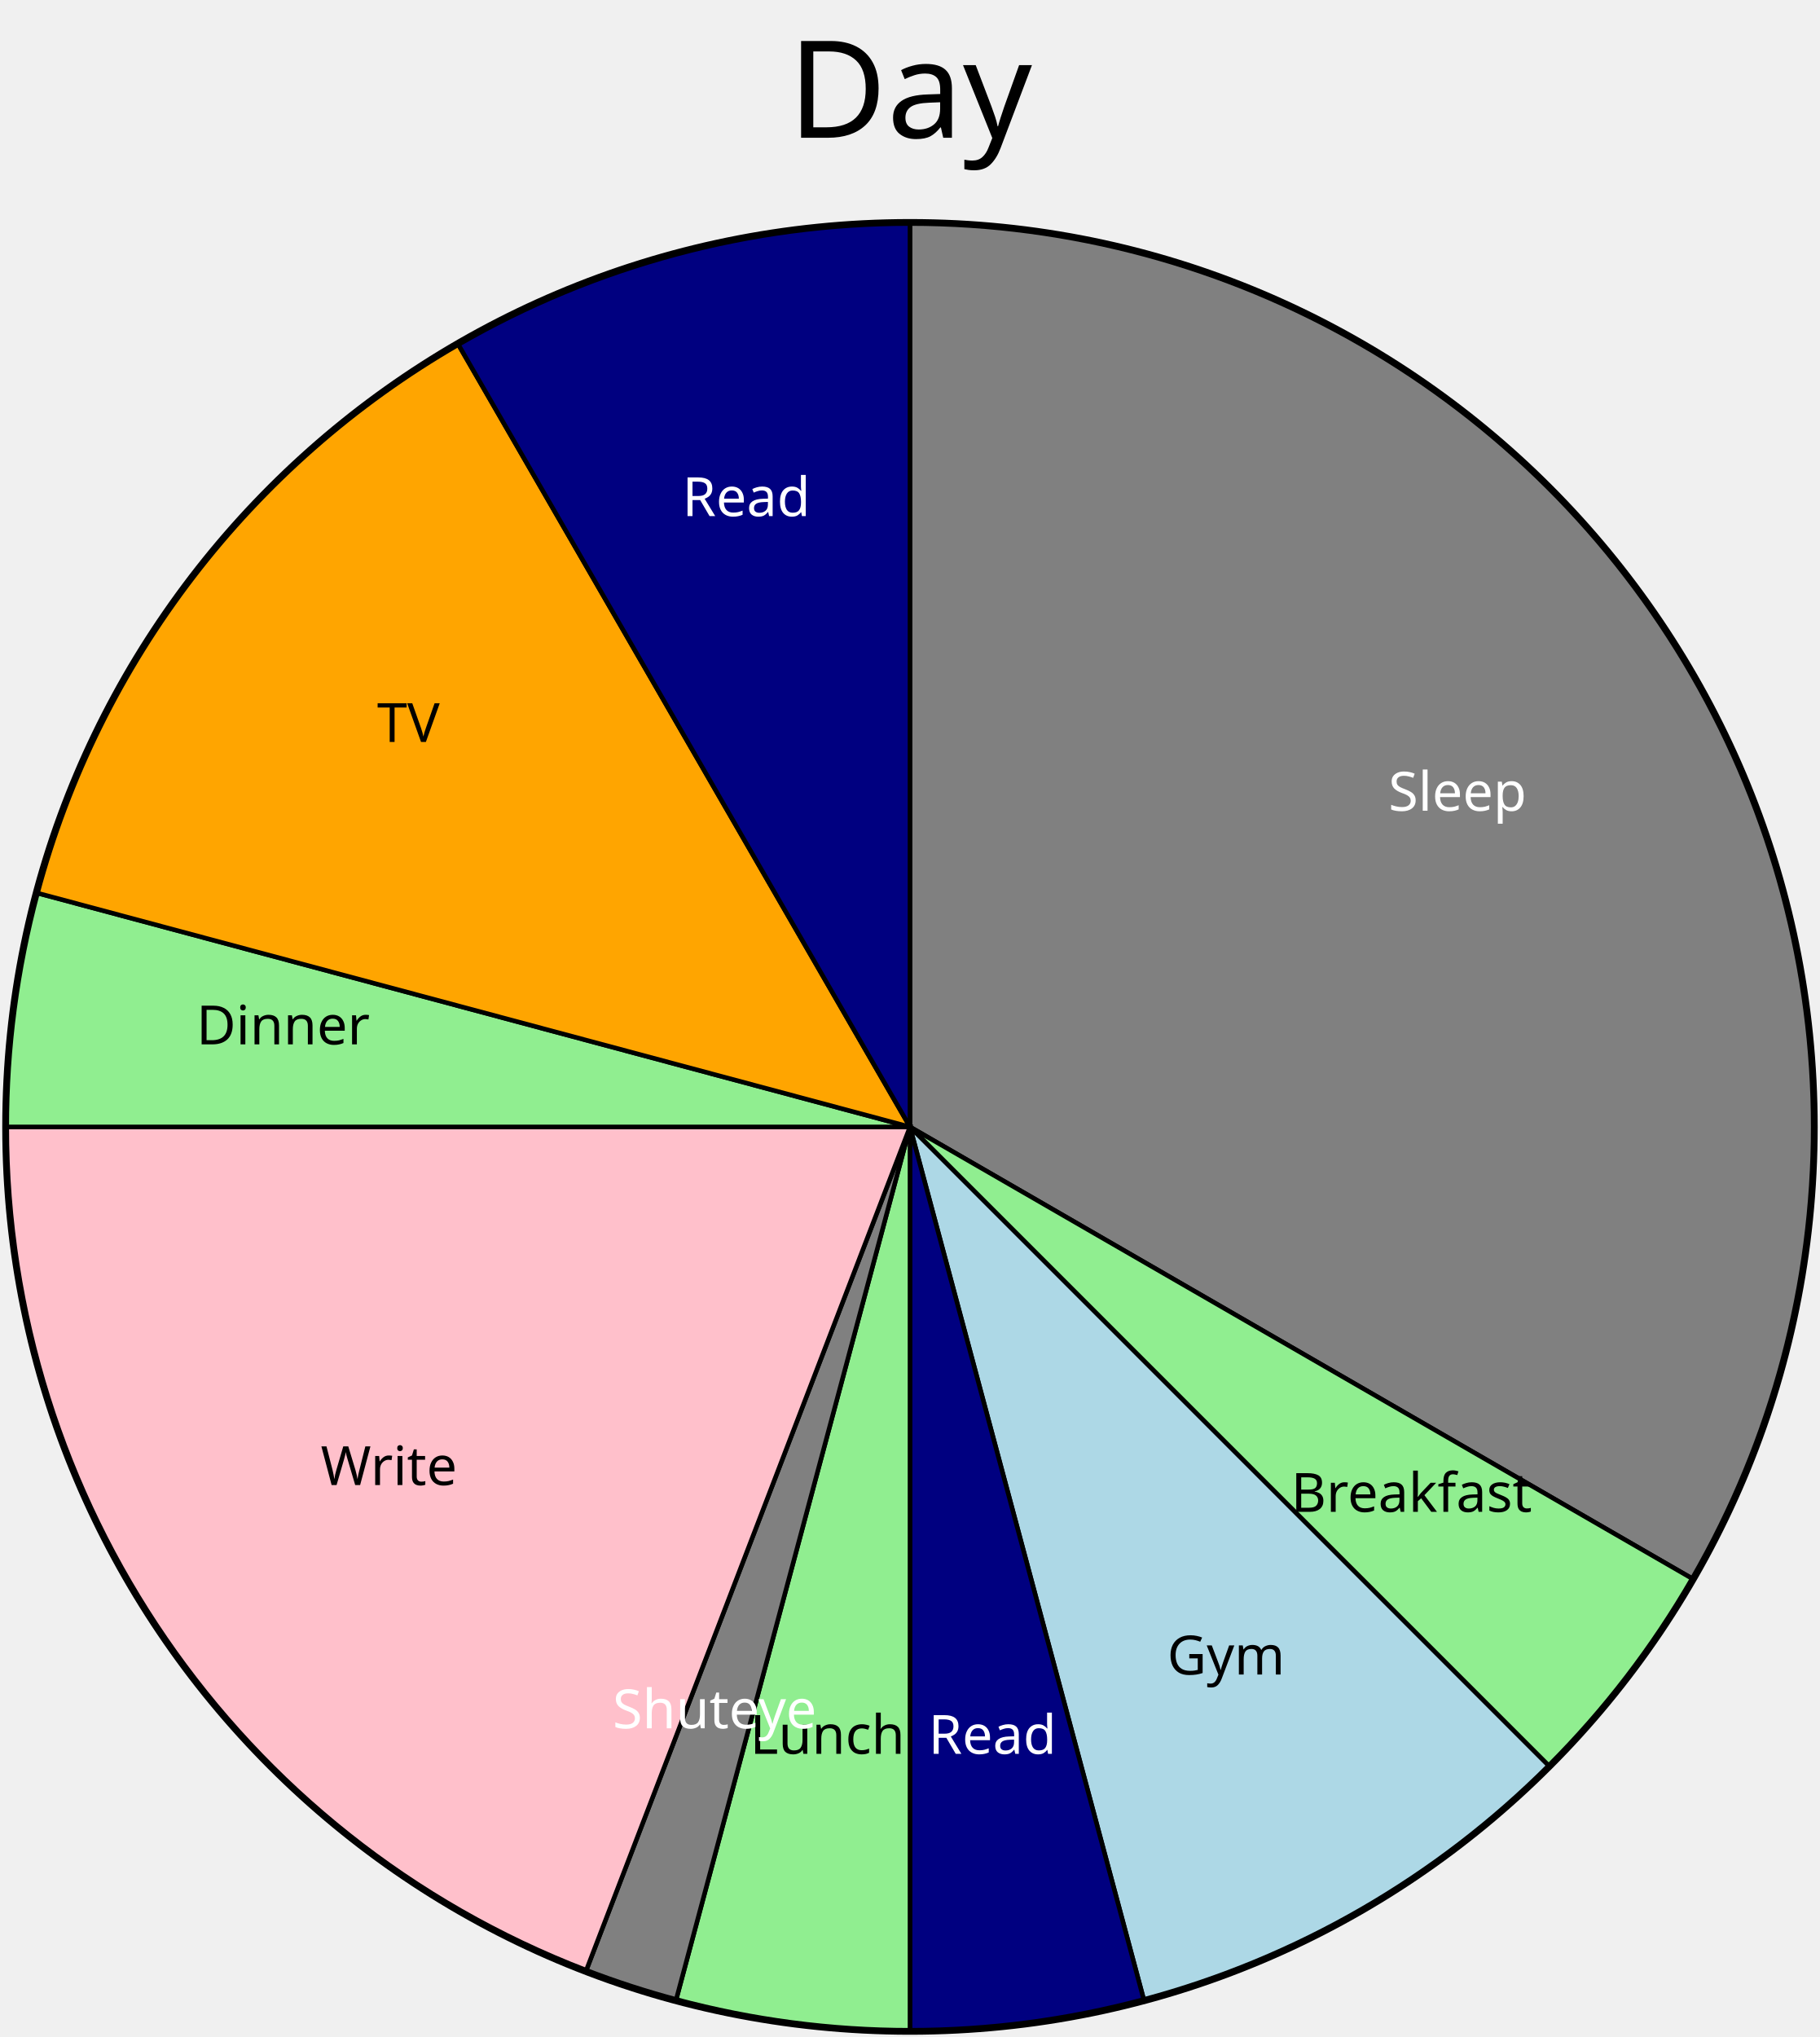
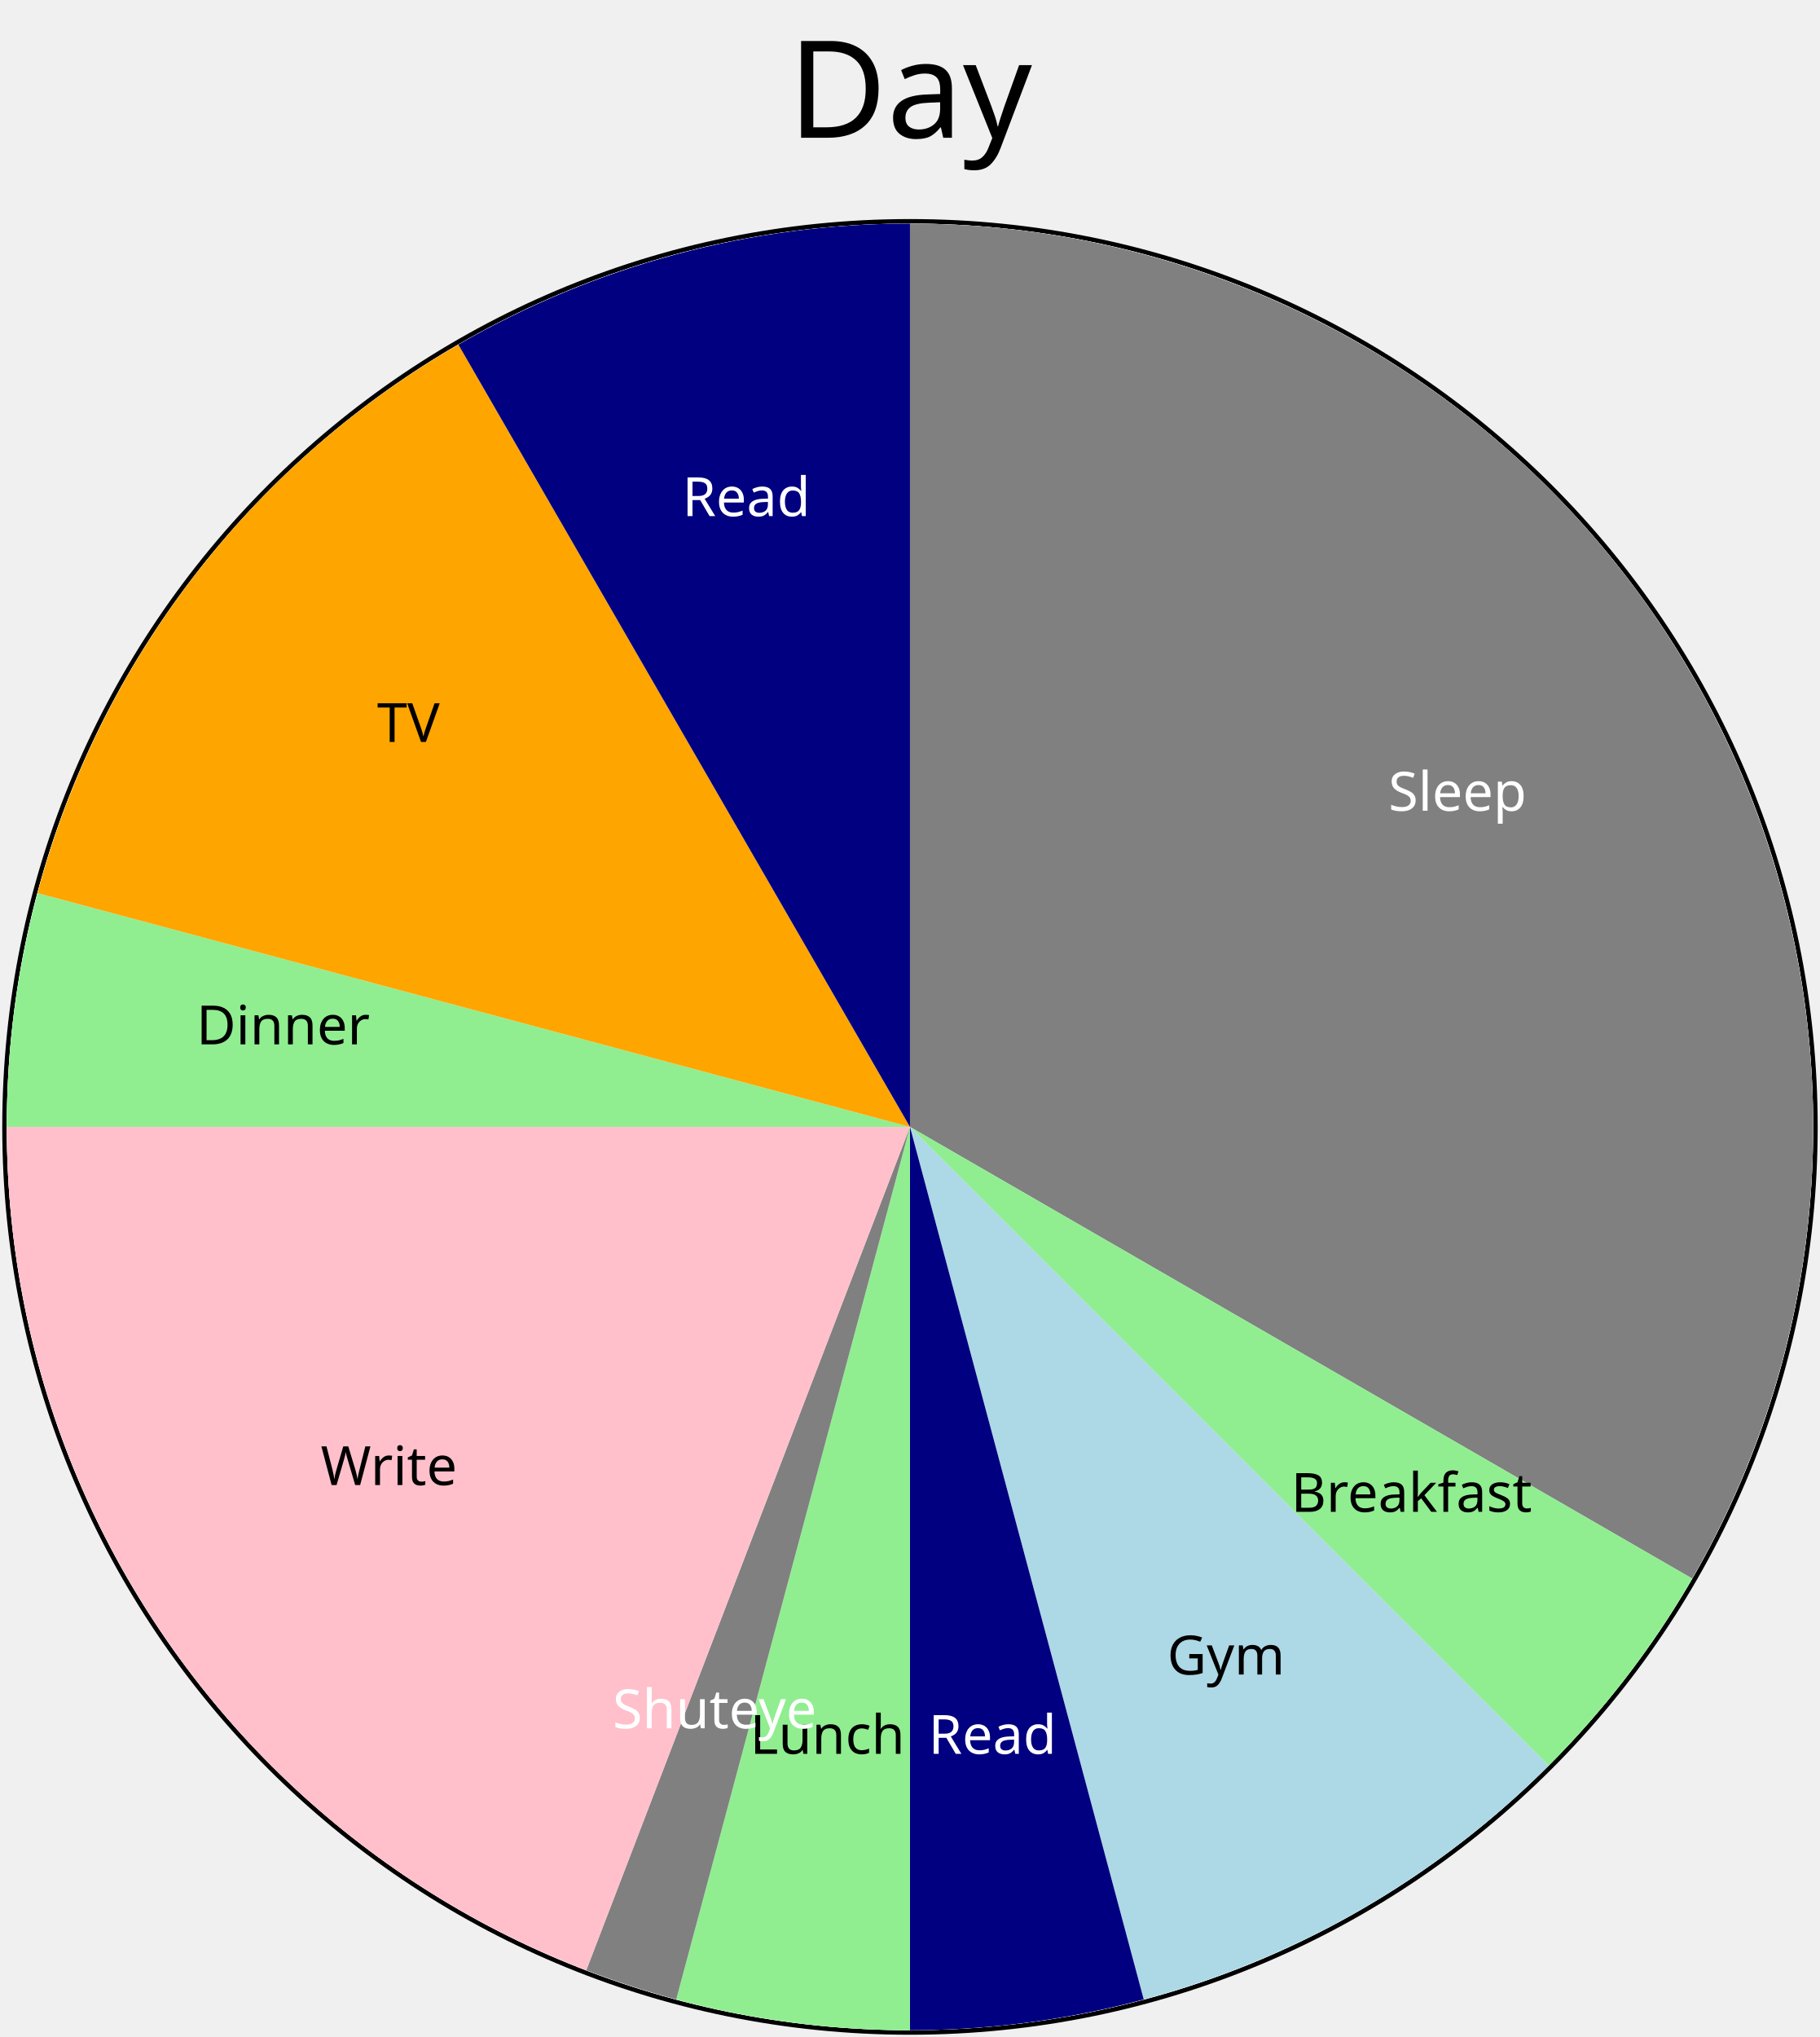
<svg xmlns="http://www.w3.org/2000/svg" width="403" height="451" viewBox="0 0 403 451" transform="translate(0.5, 0.5)">
  <g class="layout">
    <g fill="black" font-family="sans-serif" font-size="30" text-anchor="middle" transform="translate(170.078,0)">
      <text y="30" x="30.922">Day</text>
    </g>
    <g transform="translate(0,48)">
      <g class="plot" clip-path="url(#id5)" transform="translate(201,201)">
        <circle r="200.5" stroke="black" fill="none" class="frame" stroke-width="1" />
        <defs>
          <clipPath>
            <rect x="-201" y="-201" width="402" height="402" id="id5" />
          </clipPath>
        </defs>
-         <circle r="200.0" fill="white" class="area" />
-         <g stroke="black" stroke-width="1">
+         <g class="graphics">
+           <circle r="200.0" fill="white" />
          <path d="M 0 0 L 0 -200 A 200 200 0 0 1 173.205 100 Z" class="slice" fill="gray" />
          <path d="M 0 0 L 173.205 100 A 200 200 0 0 1 141.421 141.421 Z" class="slice" fill="lightgreen" />
          <path d="M 0 0 L 141.421 141.421 A 200 200 0 0 1 51.764 193.185 Z" class="slice" fill="lightblue" />
          <path d="M 0 0 L 51.764 193.185 A 200 200 0 0 1 0 200 Z" class="slice" fill="navy" />
          <path d="M 0 0 L 0 200 A 200 200 0 0 1 -51.764 193.185 Z" class="slice" fill="lightgreen" />
          <path d="M 0 0 L -51.764 193.185 A 200 200 0 0 1 -71.674 186.716 Z" class="slice" fill="gray" />
          <path d="M 0 0 L -71.674 186.716 A 200 200 0 0 1 -200 0 Z" class="slice" fill="pink" />
          <path d="M 0 0 L -200 0 A 200 200 0 0 1 -193.185 -51.764 Z" class="slice" fill="lightgreen" />
          <path d="M 0 0 L -193.185 -51.764 A 200 200 0 0 1 -100 -173.205 Z" class="slice" fill="orange" />
          <path d="M 0 0 L -100 -173.205 A 200 200 0 0 1 0 -200 Z" class="slice" fill="navy" />
        </g>
        <g class="labels" font-family="sans-serif" font-size="12" text-anchor="middle">
          <text x="121.244" y="-70" fill="white">Sleep</text>
          <text x="111.069" y="85.227" fill="black">Breakfast</text>
          <text x="70" y="121.244" fill="black">Gym</text>
          <text x="18.274" y="138.802" fill="white">Read</text>
          <text x="-18.274" y="138.802" fill="black">Lunch</text>
          <text x="-43.262" y="133.148" fill="white">Shuteye</text>
          <text x="-115.378" y="79.297" fill="black">Write</text>
          <text x="-138.802" y="-18.274" fill="black">Dinner</text>
          <text x="-111.069" y="-85.227" fill="black">TV</text>
          <text x="-36.235" y="-135.23" fill="white">Read</text>
        </g>
      </g>
    </g>
  </g>
</svg>
